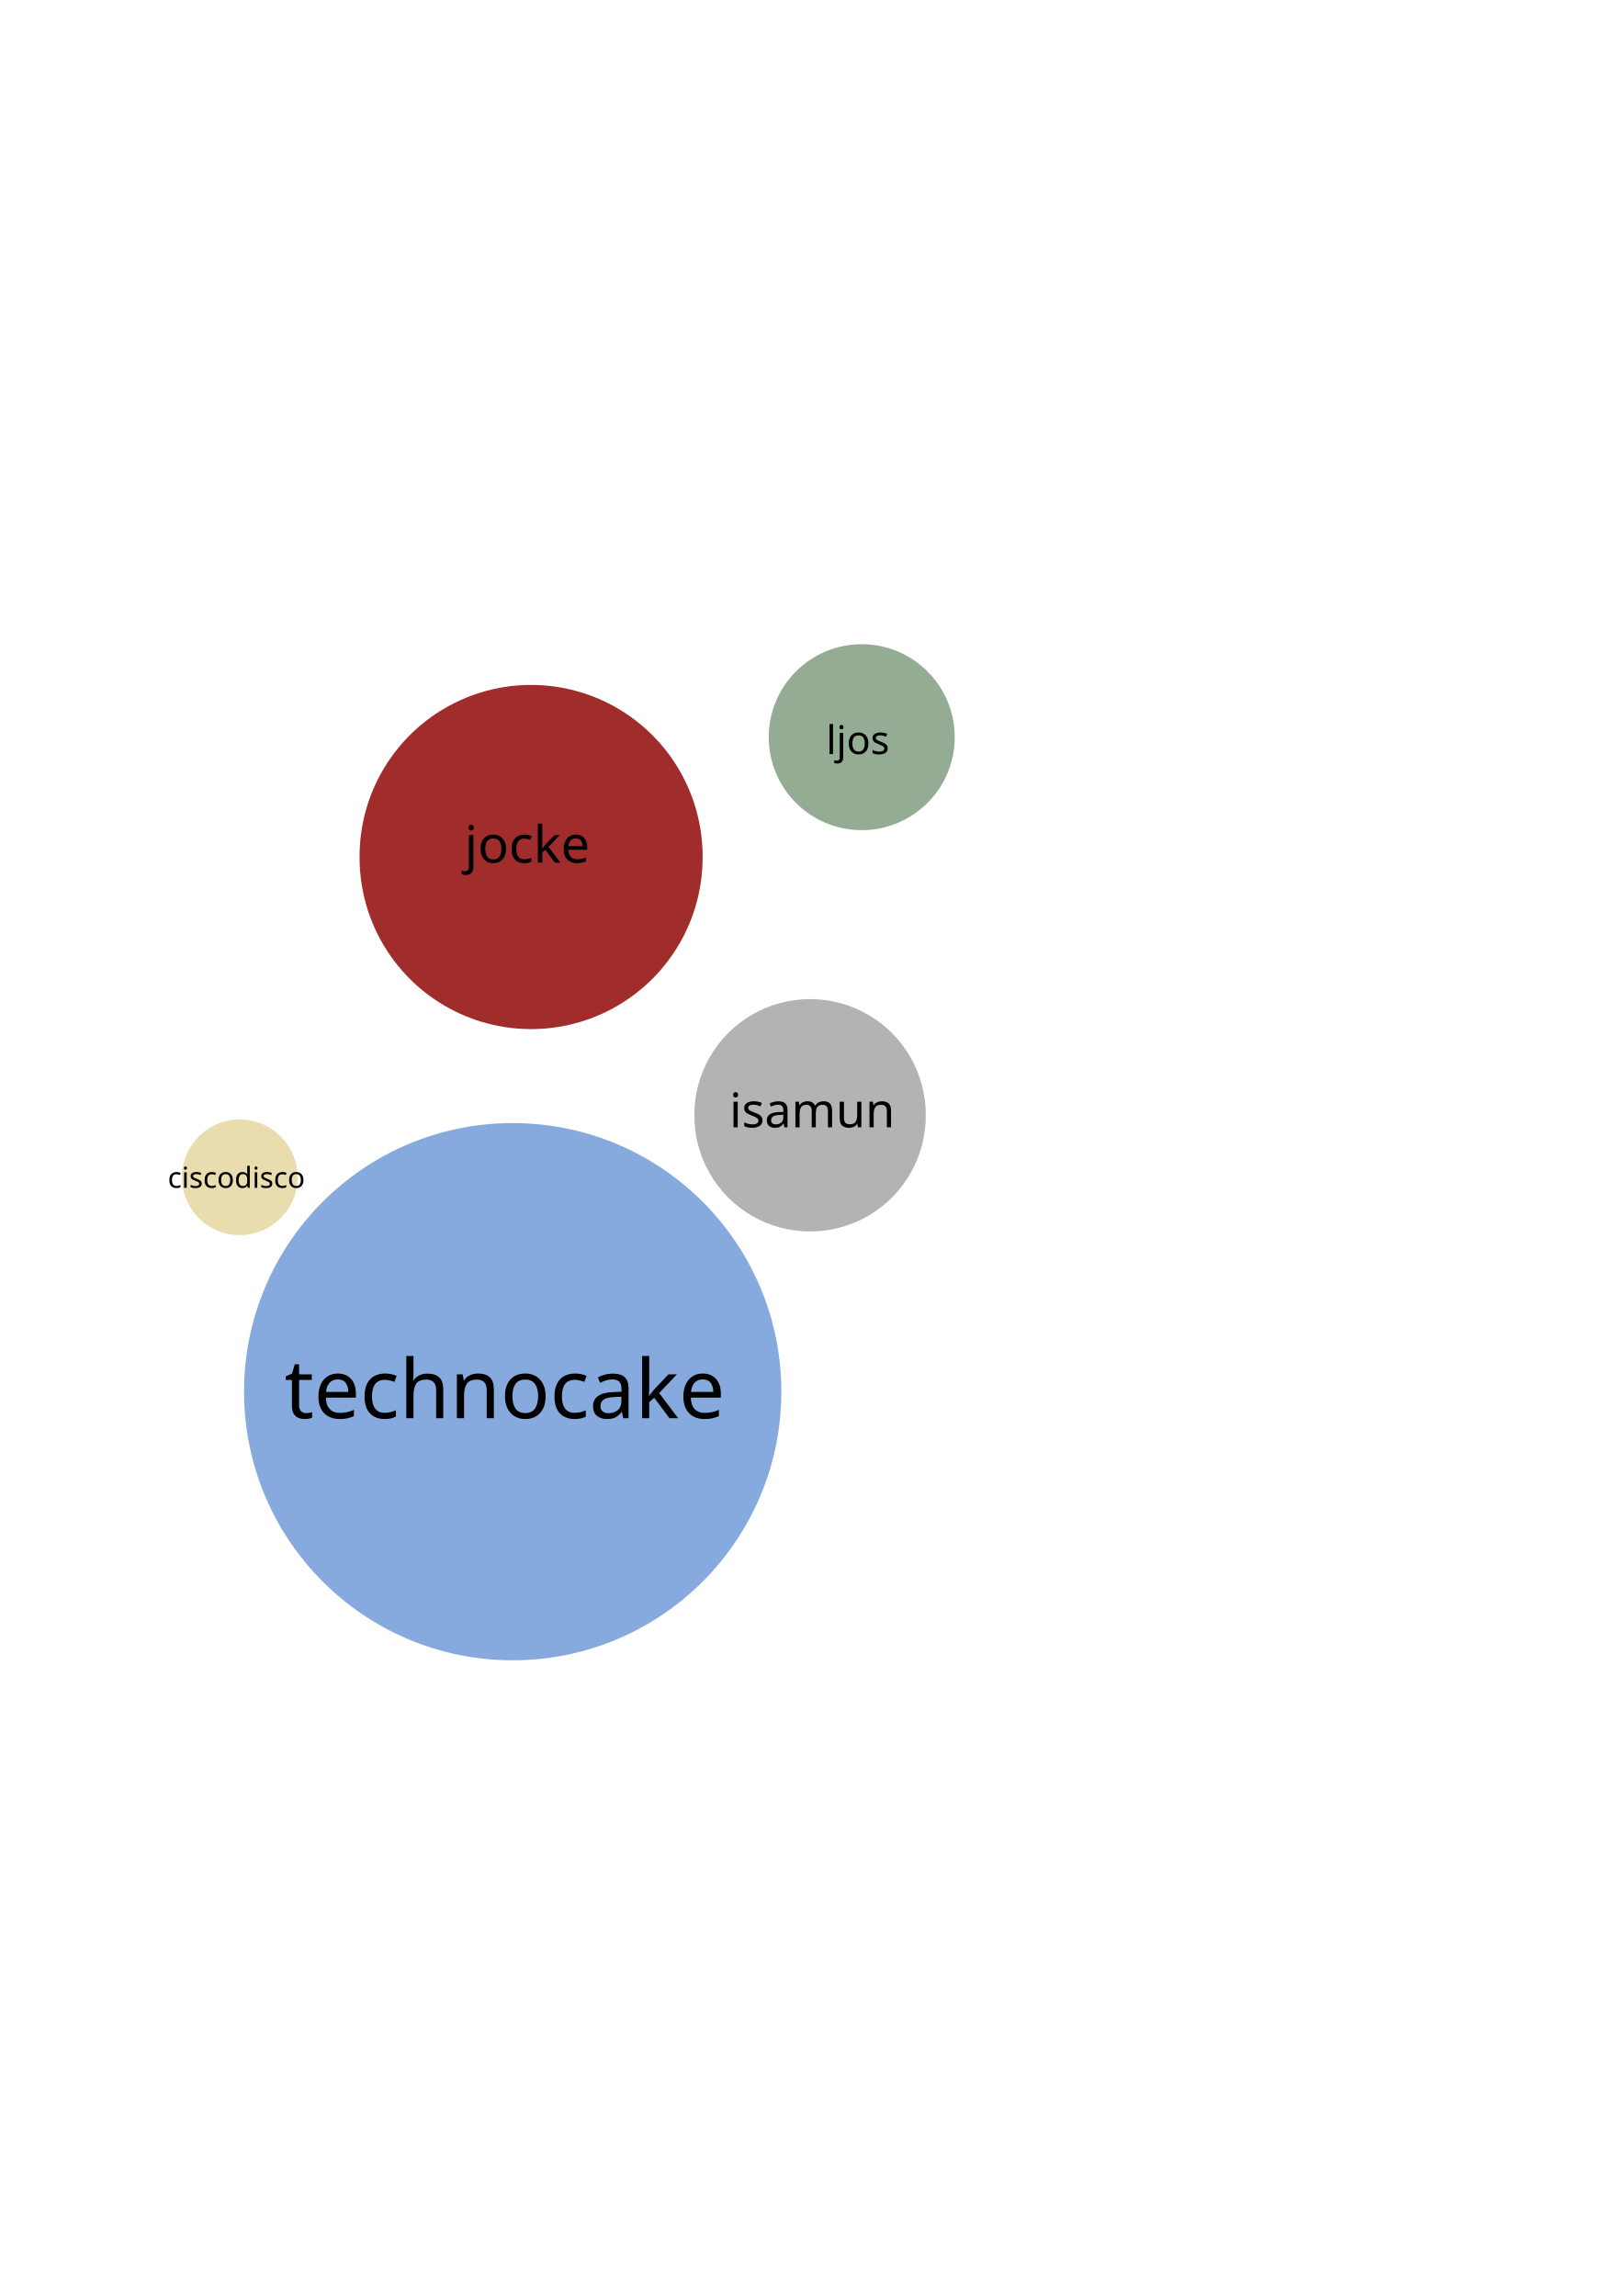
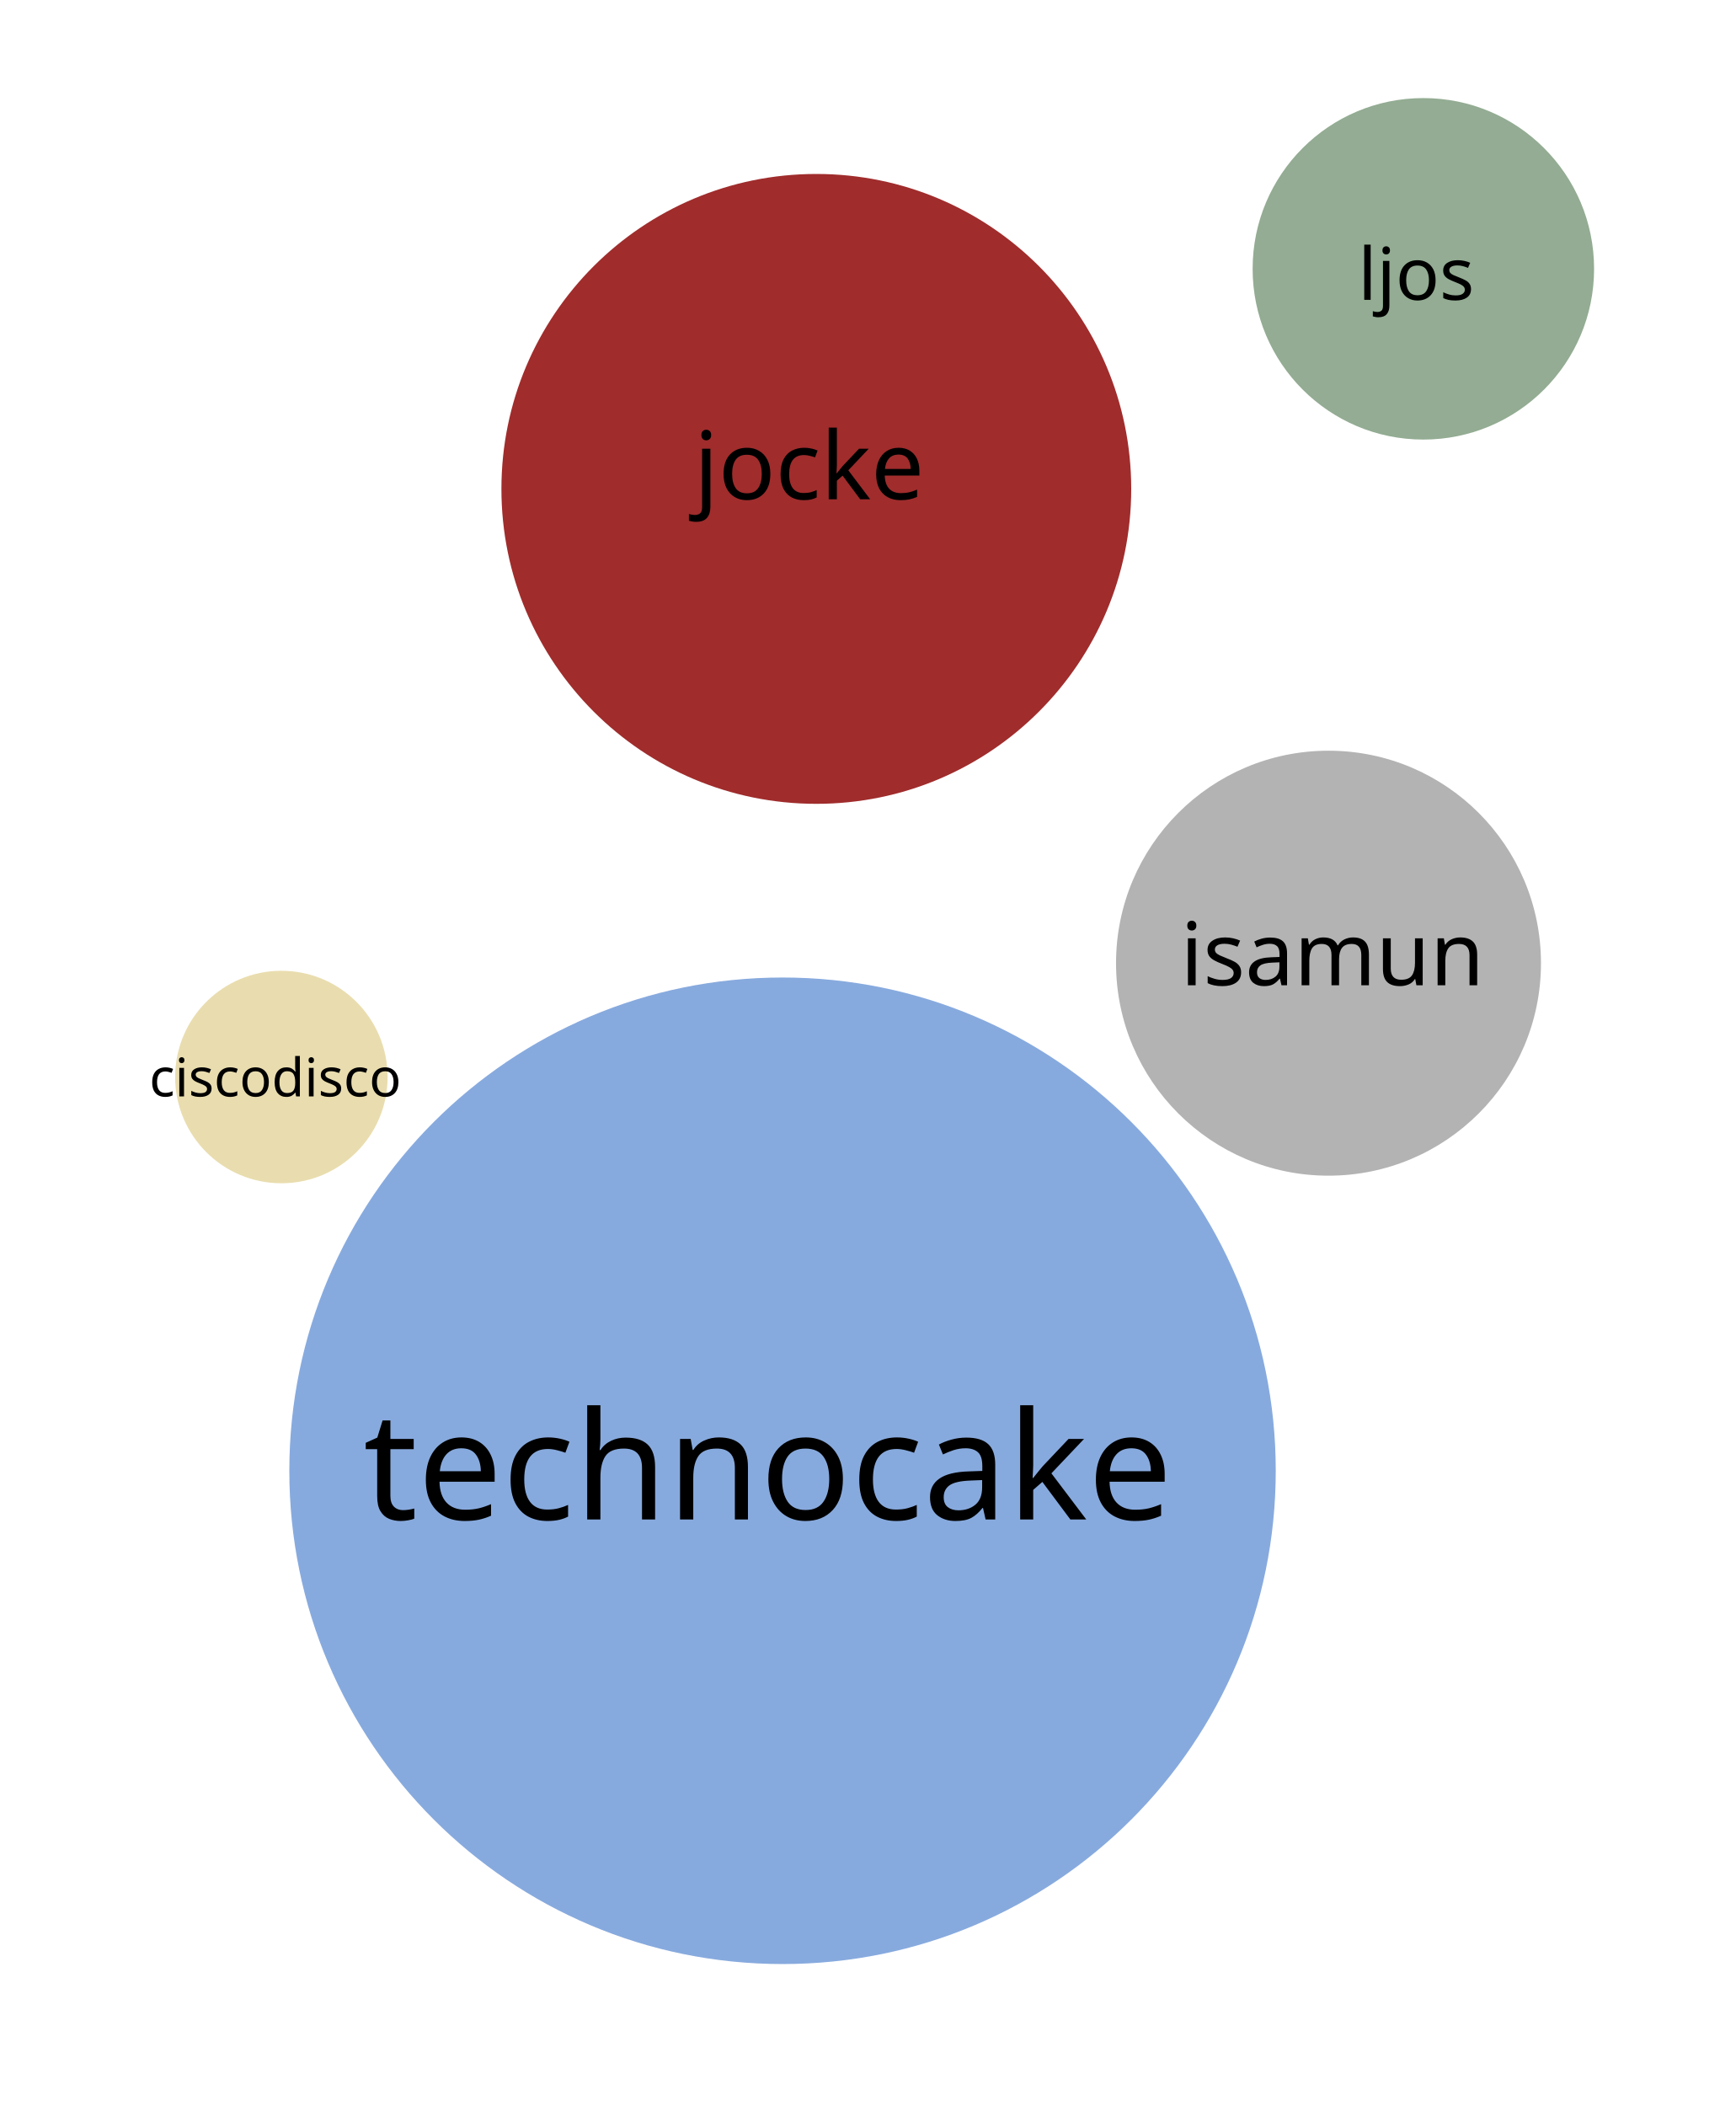
- <svg xmlns="http://www.w3.org/2000/svg" width="210mm" height="297mm" id="svg3175" version="1.1">
-   <defs id="defs3177" />
-   <g id="layer1">
-     <path style="fill:#a02c2c;fill-opacity:1" id="path3183" d="m 343.452,418.997 a 83.843,83.843 0 1 1 -167.685,0 83.843,83.843 0 1 1 167.685,0 z" />
-     <path style="fill:#b3b3b3;fill-opacity:1" id="path3185" d="m 452.548,545.266 a 56.569,56.569 0 1 1 -113.137,0 56.569,56.569 0 1 1 113.137,0 z" />
-     <path style="fill:#93ac93;fill-opacity:1" id="path3187" d="m 466.69,360.408 a 45.457,45.457 0 1 1 -90.914,0 45.457,45.457 0 1 1 90.914,0 z" />
-     <path style="fill:#e9ddaf;fill-opacity:1" id="path3189" d="m 145.462,575.57 a 28.284,28.284 0 1 1 -56.569,0 28.284,28.284 0 1 1 56.569,0 z" />
-     <path style="fill:#87aade;fill-opacity:1" id="path3193" d="m 490.934,757.398 a 131.32,131.32 0 1 1 -262.64,0 131.32,131.32 0 1 1 262.64,0 z" transform="matrix(1,0,0,-1,-109,1437.795)" />
-     <text xml:space="preserve" style="font-size:40px;font-style:normal;font-weight:normal;line-height:125%;letter-spacing:0px;word-spacing:0px;fill:#000000;fill-opacity:1;stroke:none;font-family:Sans" x="139" y="693.362" id="text3195">
+ <svg xmlns="http://www.w3.org/2000/svg" width="462.057" height="560.667" id="svg3175" version="1.1">
+   <defs id="defs3177">
+     <clipPath clipPathUnits="userSpaceOnUse" id="clipPath3242">
+       <rect style="fill:#87aade;fill-opacity:1" id="rect3244" width="512.771" height="560.667" x="2.817" y="271.936" />
+     </clipPath>
+     <clipPath clipPathUnits="userSpaceOnUse" id="clipPath3246">
+       <rect style="fill:#87aade;fill-opacity:1" id="rect3248" width="512.771" height="560.667" x="2.817" y="271.936" />
+     </clipPath>
+     <clipPath clipPathUnits="userSpaceOnUse" id="clipPath3250">
+       <rect style="fill:#87aade;fill-opacity:1" id="rect3252" width="512.771" height="560.667" x="2.817" y="271.936" />
+     </clipPath>
+     <clipPath clipPathUnits="userSpaceOnUse" id="clipPath3254">
+       <rect style="fill:#87aade;fill-opacity:1" id="rect3256" width="512.771" height="560.667" x="2.817" y="271.936" />
+     </clipPath>
+     <clipPath clipPathUnits="userSpaceOnUse" id="clipPath3258">
+       <rect style="fill:#87aade;fill-opacity:1" id="rect3260" width="512.771" height="560.667" x="2.817" y="271.936" />
+     </clipPath>
+     <clipPath clipPathUnits="userSpaceOnUse" id="clipPath3262">
+       <rect style="fill:#87aade;fill-opacity:1" id="rect3264" width="512.771" height="560.667" x="2.817" y="271.936" />
+     </clipPath>
+     <clipPath clipPathUnits="userSpaceOnUse" id="clipPath3266">
+       <rect style="fill:#87aade;fill-opacity:1" id="rect3268" width="512.771" height="560.667" x="111.817" y="-1165.859" transform="scale(1,-1)" />
+     </clipPath>
+     <clipPath clipPathUnits="userSpaceOnUse" id="clipPath3270">
+       <rect style="fill:#87aade;fill-opacity:1" id="rect3272" width="512.771" height="560.667" x="2.817" y="271.936" />
+     </clipPath>
+     <clipPath clipPathUnits="userSpaceOnUse" id="clipPath3274">
+       <rect style="fill:#87aade;fill-opacity:1" id="rect3276" width="512.771" height="560.667" x="2.817" y="271.936" />
+     </clipPath>
+     <clipPath clipPathUnits="userSpaceOnUse" id="clipPath3278">
+       <rect style="fill:#87aade;fill-opacity:1" id="rect3280" width="512.771" height="560.667" x="2.817" y="271.936" />
+     </clipPath>
+     <clipPath clipPathUnits="userSpaceOnUse" id="clipPath3282">
+       <rect style="fill:#87aade;fill-opacity:1" id="rect3284" width="512.771" height="560.667" x="2.817" y="271.936" />
+     </clipPath>
+     <clipPath clipPathUnits="userSpaceOnUse" id="clipPath3288">
+       <rect style="fill:#87aade;fill-opacity:1" id="rect3290" width="459.24" height="535.31" x="42.261" y="288.841" />
+     </clipPath>
+     <clipPath clipPathUnits="userSpaceOnUse" id="clipPath3292">
+       <rect style="fill:#87aade;fill-opacity:1" id="rect3294" width="459.24" height="535.31" x="42.261" y="288.841" />
+     </clipPath>
+     <clipPath clipPathUnits="userSpaceOnUse" id="clipPath3296">
+       <rect style="fill:#87aade;fill-opacity:1" id="rect3298" width="459.24" height="535.31" x="42.261" y="288.841" />
+     </clipPath>
+     <clipPath clipPathUnits="userSpaceOnUse" id="clipPath3300">
+       <rect style="fill:#87aade;fill-opacity:1" id="rect3302" width="459.24" height="535.31" x="42.261" y="288.841" />
+     </clipPath>
+     <clipPath clipPathUnits="userSpaceOnUse" id="clipPath3304">
+       <rect style="fill:#87aade;fill-opacity:1" id="rect3306" width="459.24" height="535.31" x="42.261" y="288.841" />
+     </clipPath>
+     <clipPath clipPathUnits="userSpaceOnUse" id="clipPath3308">
+       <rect style="fill:#87aade;fill-opacity:1" id="rect3310" width="459.24" height="535.31" x="42.261" y="288.841" />
+     </clipPath>
+     <clipPath clipPathUnits="userSpaceOnUse" id="clipPath3312">
+       <rect style="fill:#87aade;fill-opacity:1" id="rect3314" width="459.24" height="535.31" x="151.261" y="-1148.954" transform="scale(1,-1)" />
+     </clipPath>
+     <clipPath clipPathUnits="userSpaceOnUse" id="clipPath3316">
+       <rect style="fill:#87aade;fill-opacity:1" id="rect3318" width="459.24" height="535.31" x="42.261" y="288.841" />
+     </clipPath>
+     <clipPath clipPathUnits="userSpaceOnUse" id="clipPath3320">
+       <rect style="fill:#87aade;fill-opacity:1" id="rect3322" width="459.24" height="535.31" x="42.261" y="288.841" />
+     </clipPath>
+     <clipPath clipPathUnits="userSpaceOnUse" id="clipPath3324">
+       <rect style="fill:#87aade;fill-opacity:1" id="rect3326" width="459.24" height="535.31" x="42.261" y="288.841" />
+     </clipPath>
+     <clipPath clipPathUnits="userSpaceOnUse" id="clipPath3328">
+       <rect style="fill:#87aade;fill-opacity:1" id="rect3330" width="459.24" height="535.31" x="42.261" y="288.841" />
+     </clipPath>
+   </defs>
+   <g id="layer1" transform="translate(-2.817422,-1.463941)">
+     <path style="fill:#a02c2c;fill-opacity:1" id="path3183" d="m 343.452,418.997 c 0,46.305 -37.538,83.843 -83.843,83.843 -46.305,0 -83.843,-37.538 -83.843,-83.843 0,-46.305 37.538,-83.843 83.843,-83.843 46.305,0 83.843,37.538 83.843,83.843 z" clip-path="url(#clipPath3328)" transform="translate(-39.4439,-287.377)" />
+     <path style="fill:#b3b3b3;fill-opacity:1" id="path3185" d="m 452.548,545.266 c 0,31.242 -25.327,56.569 -56.569,56.569 -31.242,0 -56.569,-25.327 -56.569,-56.569 0,-31.242 25.327,-56.569 56.569,-56.569 31.242,0 56.569,25.327 56.569,56.569 z" clip-path="url(#clipPath3324)" transform="translate(-39.4439,-287.377)" />
+     <path style="fill:#93ac93;fill-opacity:1" id="path3187" d="m 466.69,360.408 c 0,25.105 -20.352,45.457 -45.457,45.457 -25.105,0 -45.457,-20.352 -45.457,-45.457 0,-25.105 20.352,-45.457 45.457,-45.457 25.105,0 45.457,20.352 45.457,45.457 z" clip-path="url(#clipPath3320)" transform="translate(-39.4439,-287.377)" />
+     <path style="fill:#e9ddaf;fill-opacity:1" id="path3189" d="m 145.462,575.57 c 0,15.621 -12.663,28.284 -28.284,28.284 -15.621,0 -28.284,-12.663 -28.284,-28.284 0,-15.621 12.663,-28.284 28.284,-28.284 15.621,0 28.284,12.663 28.284,28.284 z" clip-path="url(#clipPath3316)" transform="translate(-39.4439,-287.377)" />
+     <path style="fill:#87aade;fill-opacity:1" id="path3193" d="m 490.934,757.398 c 0,72.526 -58.794,131.32 -131.32,131.32 -72.526,0 -131.32,-58.794 -131.32,-131.32 0,-72.526 58.794,-131.32 131.32,-131.32 72.526,0 131.32,58.794 131.32,131.32 z" transform="matrix(1,0,0,-1,-148.4439,1150.418)" clip-path="url(#clipPath3312)" />
+     <text xml:space="preserve" style="font-size:40px;font-style:normal;font-weight:normal;line-height:125%;letter-spacing:0px;word-spacing:0px;fill:#000000;fill-opacity:1;stroke:none;font-family:Sans" x="139" y="693.362" id="text3195" clip-path="url(#clipPath3308)" transform="translate(-39.4439,-287.377)">
      <tspan id="tspan3197" x="139" y="693.362">technocake</tspan>
      <tspan x="139" y="743.362" id="tspan3199" />
    </text>
-     <text xml:space="preserve" style="font-size:25.098px;font-style:normal;font-weight:normal;line-height:125%;letter-spacing:0px;word-spacing:0px;fill:#000000;fill-opacity:1;stroke:none;font-family:Sans" x="227.063" y="421.751" id="text3201">
+     <text xml:space="preserve" style="font-size:25.098px;font-style:normal;font-weight:normal;line-height:125%;letter-spacing:0px;word-spacing:0px;fill:#000000;fill-opacity:1;stroke:none;font-family:Sans" x="227.063" y="421.751" id="text3201" clip-path="url(#clipPath3304)" transform="translate(-39.4439,-287.377)">
      <tspan id="tspan3203" x="227.063" y="421.751">jocke</tspan>
    </text>
-     <text xml:space="preserve" style="font-size:19.334px;font-style:normal;font-weight:normal;line-height:125%;letter-spacing:0px;word-spacing:0px;fill:#000000;fill-opacity:1;stroke:none;font-family:Sans" x="403.855" y="368.661" id="text3205">
+     <text xml:space="preserve" style="font-size:19.334px;font-style:normal;font-weight:normal;line-height:125%;letter-spacing:0px;word-spacing:0px;fill:#000000;fill-opacity:1;stroke:none;font-family:Sans" x="403.855" y="368.661" id="text3205" clip-path="url(#clipPath3300)" transform="translate(-39.4439,-287.377)">
      <tspan id="tspan3207" x="403.855" y="368.661">ljos</tspan>
    </text>
-     <text xml:space="preserve" style="font-size:40px;font-style:normal;font-weight:normal;line-height:125%;letter-spacing:0px;word-spacing:0px;fill:#000000;fill-opacity:1;stroke:none;font-family:Sans" x="543" y="315.362" id="text3209">
+     <text xml:space="preserve" style="font-size:40px;font-style:normal;font-weight:normal;line-height:125%;letter-spacing:0px;word-spacing:0px;fill:#000000;fill-opacity:1;stroke:none;font-family:Sans" x="543" y="315.362" id="text3209" clip-path="url(#clipPath3296)" transform="translate(-39.4439,-287.377)">
      <tspan id="tspan3211" x="543" y="315.362" />
    </text>
-     <text xml:space="preserve" style="font-size:23.315px;font-style:normal;font-weight:normal;line-height:125%;letter-spacing:0px;word-spacing:0px;fill:#000000;fill-opacity:1;stroke:none;font-family:Sans" x="356.572" y="551.142" id="text3213">
+     <text xml:space="preserve" style="font-size:23.315px;font-style:normal;font-weight:normal;line-height:125%;letter-spacing:0px;word-spacing:0px;fill:#000000;fill-opacity:1;stroke:none;font-family:Sans" x="356.572" y="551.142" id="text3213" clip-path="url(#clipPath3292)" transform="translate(-39.4439,-287.377)">
      <tspan id="tspan3215" x="356.572" y="551.142">isamun</tspan>
    </text>
-     <text xml:space="preserve" style="font-size:14.158px;font-style:normal;font-weight:normal;line-height:125%;letter-spacing:0px;word-spacing:0px;fill:#000000;fill-opacity:1;stroke:none;font-family:Sans" x="82.006" y="580.728" id="text3217">
+     <text xml:space="preserve" style="font-size:14.158px;font-style:normal;font-weight:normal;line-height:125%;letter-spacing:0px;word-spacing:0px;fill:#000000;fill-opacity:1;stroke:none;font-family:Sans" x="82.006" y="580.728" id="text3217" clip-path="url(#clipPath3288)" transform="translate(-39.4439,-287.377)">
      <tspan id="tspan3219" x="82.006" y="580.728">ciscodisco</tspan>
    </text>
  </g>
</svg>
